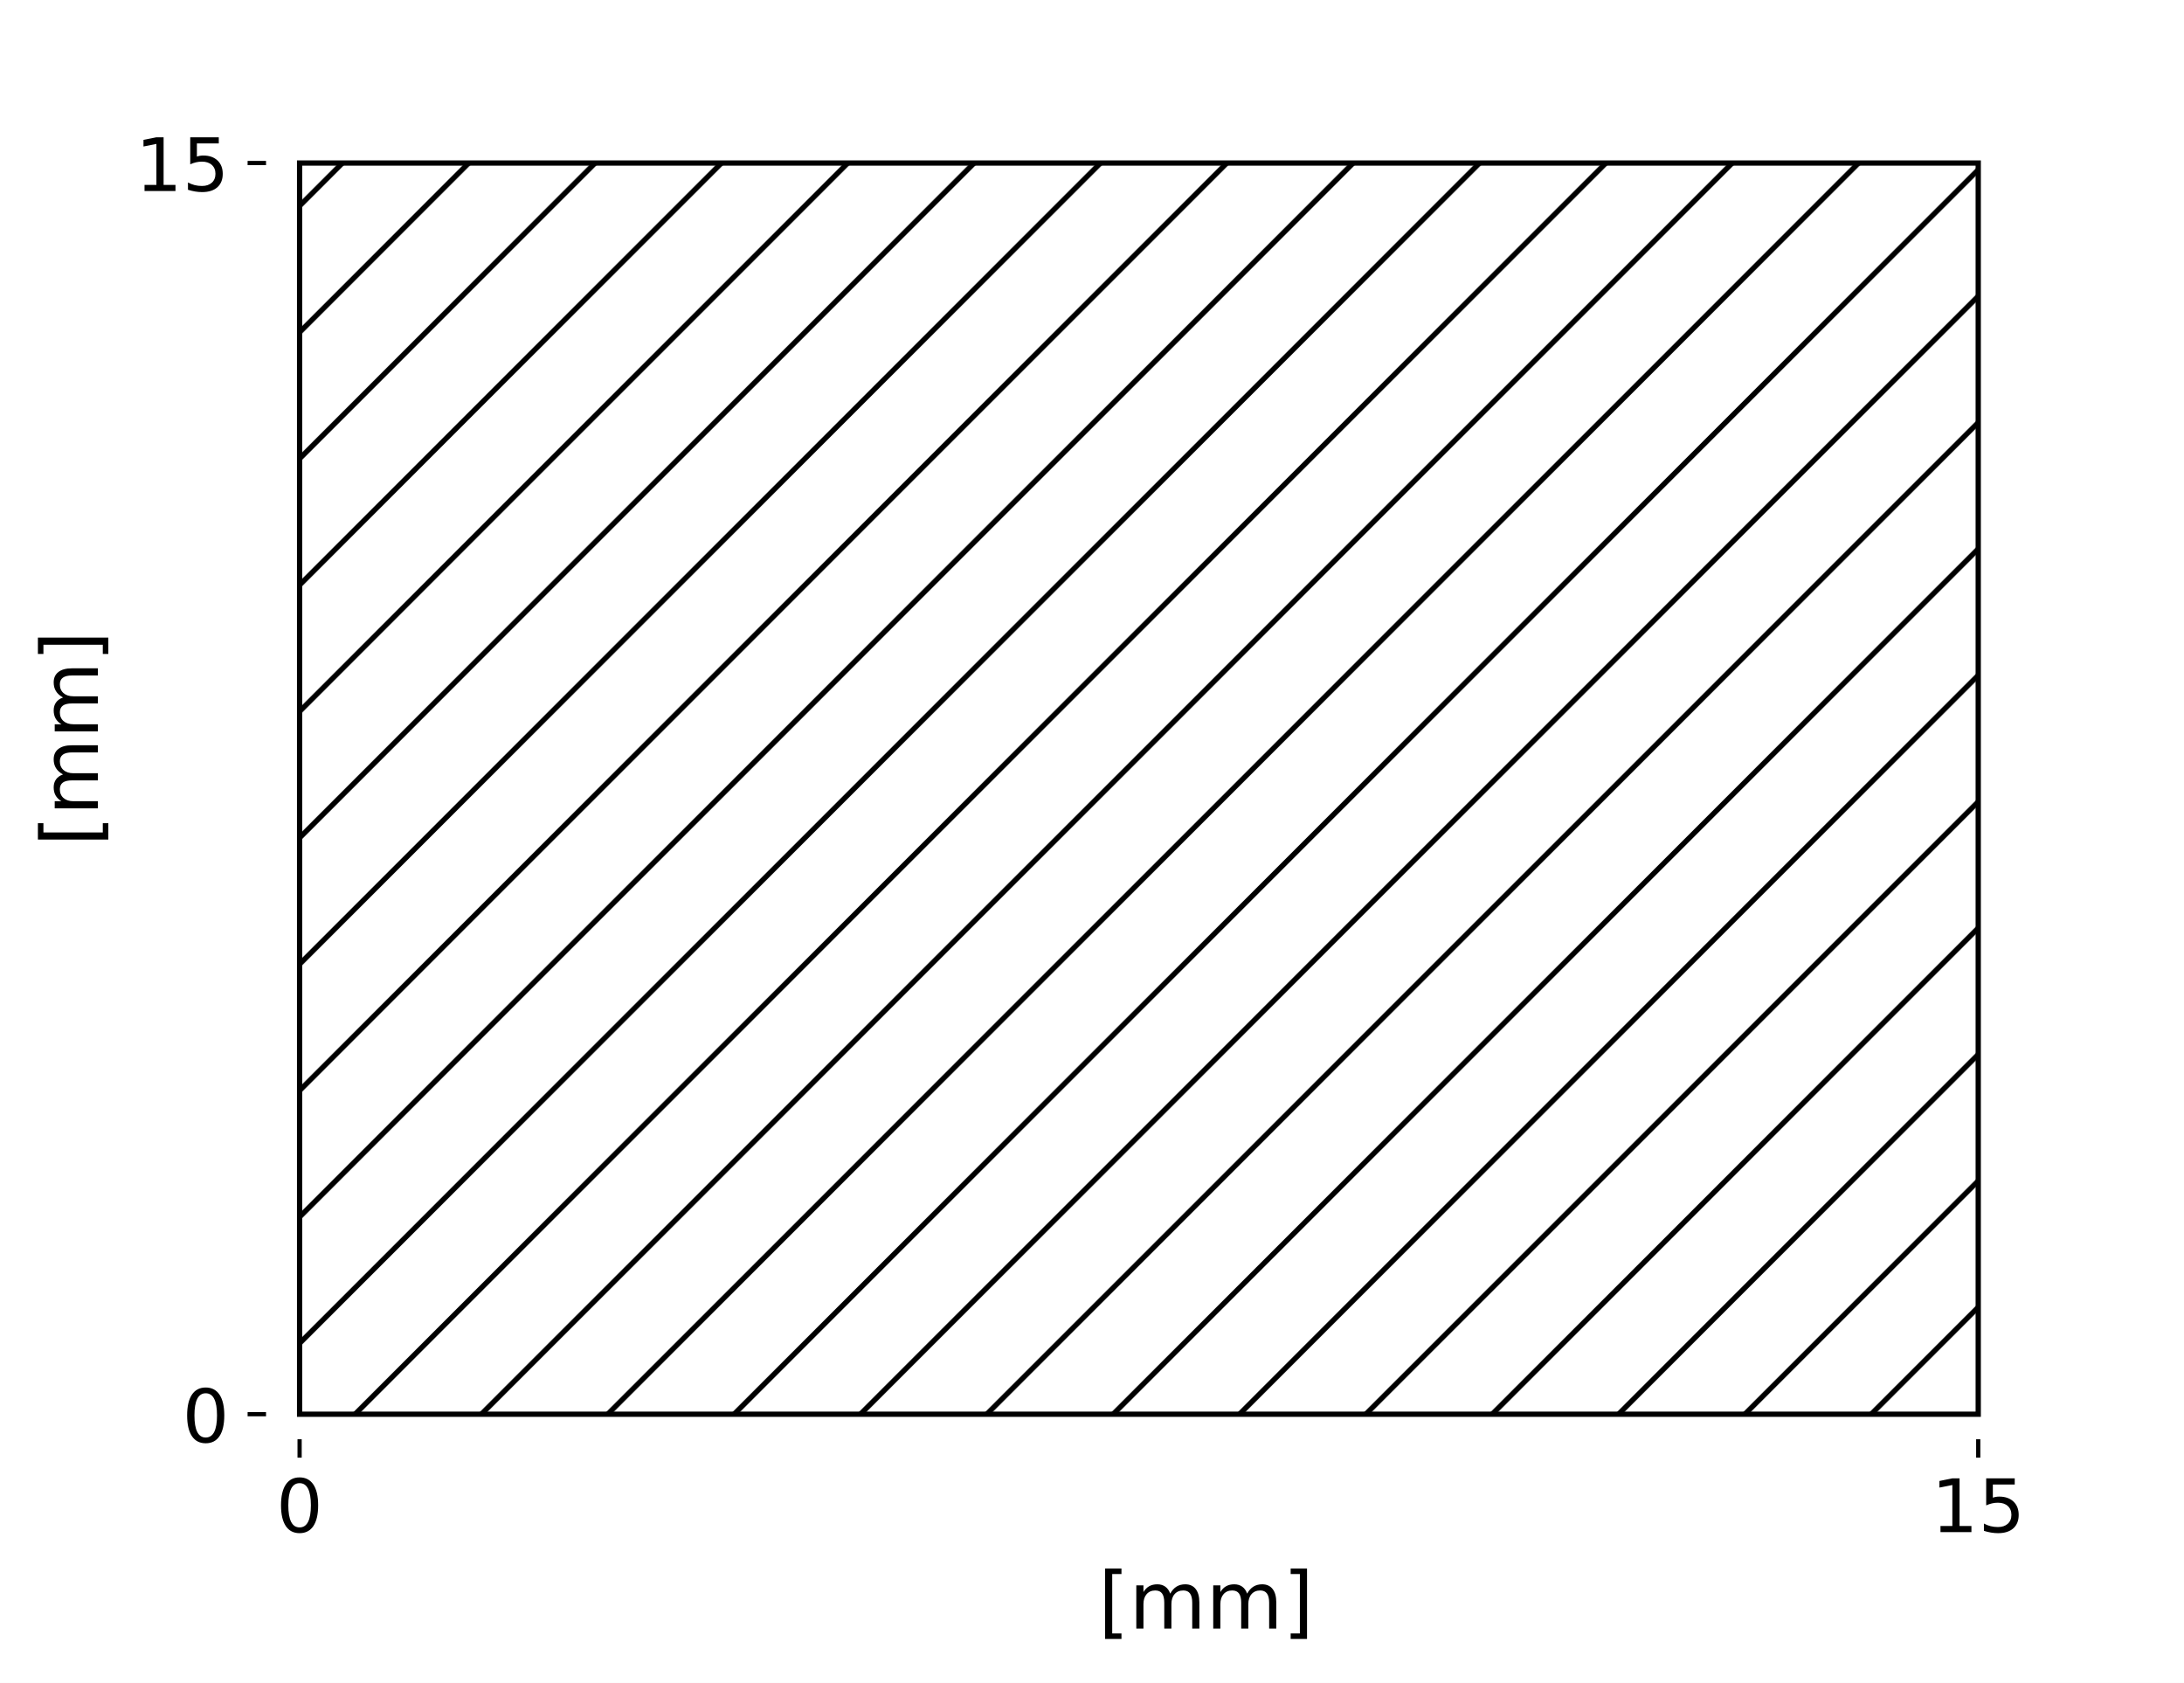
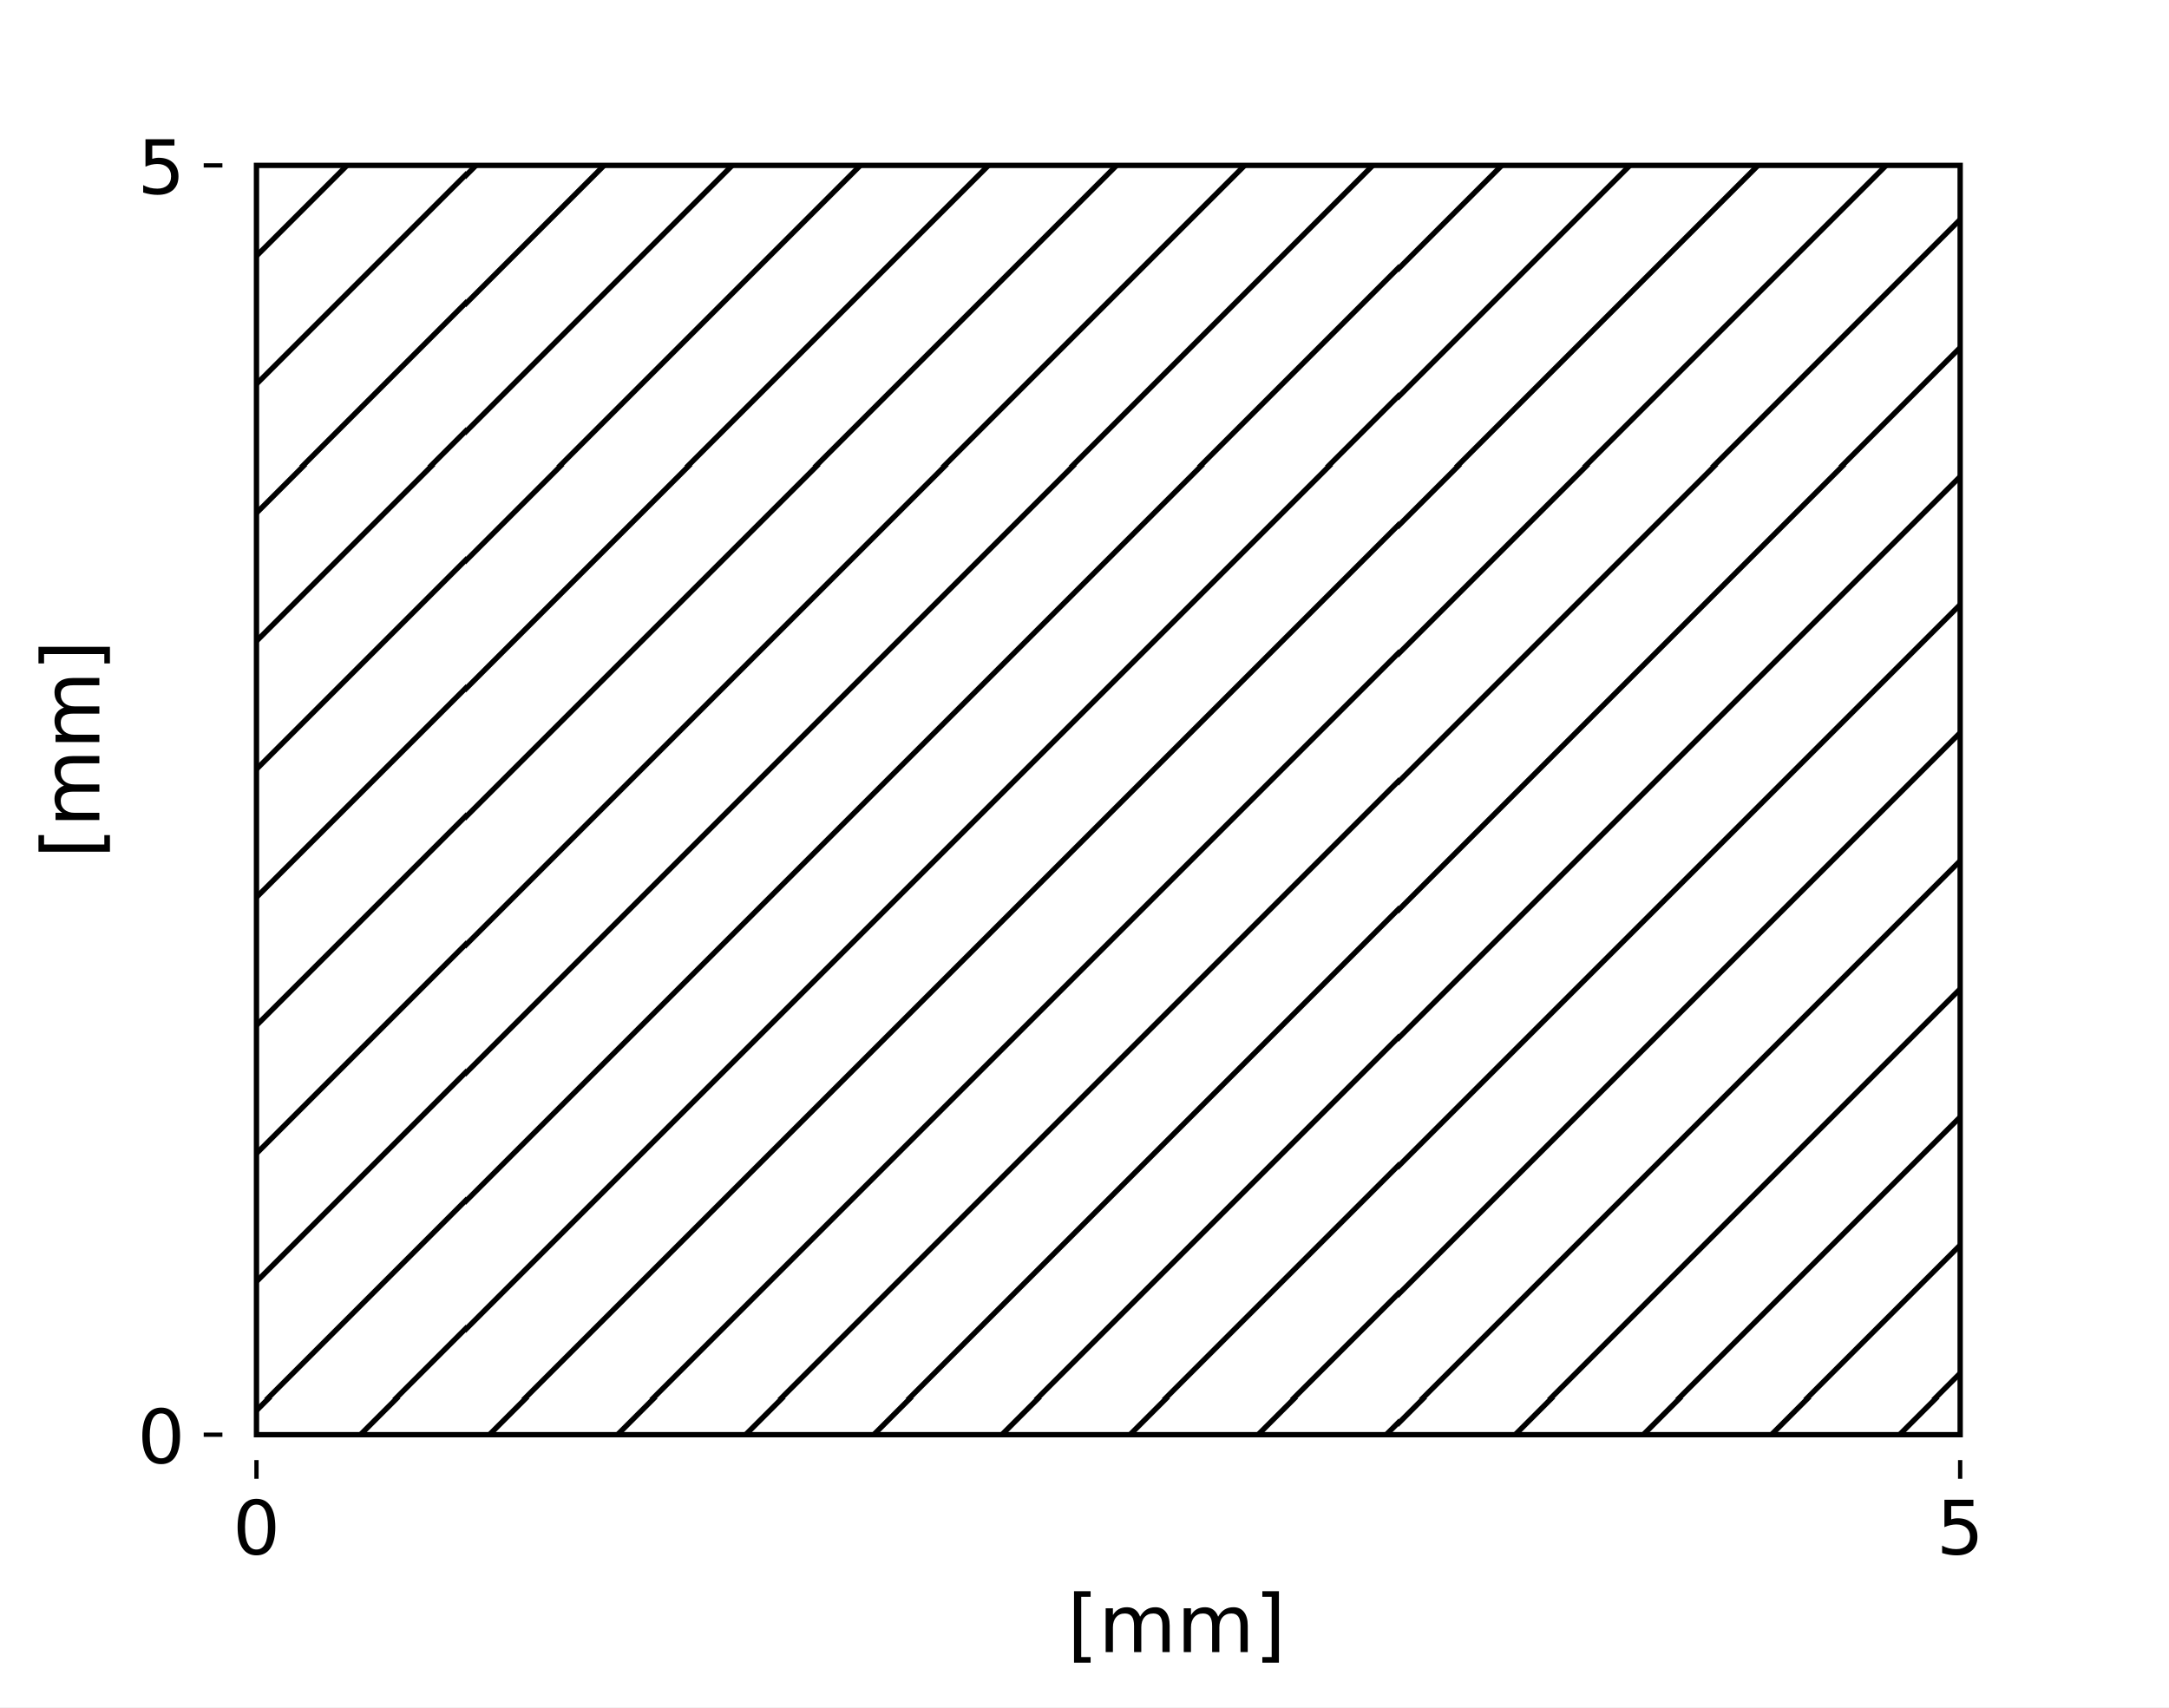
- <svg xmlns="http://www.w3.org/2000/svg" xmlns:xlink="http://www.w3.org/1999/xlink" width="414.852pt" height="319.579pt" viewBox="0 0 414.852 319.579" version="1.1">
+ <svg xmlns="http://www.w3.org/2000/svg" xmlns:xlink="http://www.w3.org/1999/xlink" width="405.945pt" height="319.579pt" viewBox="0 0 405.945 319.579" version="1.1">
  <defs>
    <style type="text/css">*{stroke-linejoin: round; stroke-linecap: butt}</style>
  </defs>
  <g id="figure_1">
    <g id="patch_1">
-       <path d="M 0 319.579  L 414.852 319.579  L 414.852 0  L 0 0  z " style="fill: #ffffff" />
+       <path d="M 0 319.579  L 405.945 319.579  L 405.945 0  L 0 0  z " style="fill: #ffffff" />
    </g>
    <g id="axes_1">
      <g id="patch_2">
-         <path d="M 50.532 273.312  L 407.652 273.312  L 407.652 7.2  L 50.532 7.2  z " style="fill: #ffffff" />
+         <path d="M 41.625 273.312  L 398.745 273.312  L 398.745 7.2  L 41.625 7.2  z " style="fill: #ffffff" />
      </g>
      <g id="patch_3">
-         <path d="M 56.909 268.56  L 375.766 268.56  L 375.766 30.96  L 56.909 30.96  z " clip-path="url(#p7411abb6a2)" style="fill: url(#ha4df1571f9); stroke: #000000; stroke-linejoin: miter" />
+         <path d="M 48.002 268.56  L 366.859 268.56  L 366.859 30.96  L 48.002 30.96  z " clip-path="url(#p9b15247005)" style="fill: url(#hdabb6c436a); stroke: #000000; stroke-linejoin: miter" />
      </g>
      <g id="matplotlib.axis_1">
        <g id="xtick_1">
          <g id="line2d_1">
            <defs>
-               <path id="m6461e23c09" d="M 0 0  L 0 3.5  " style="stroke: #000000; stroke-width: 0.8" />
+               <path id="mf6d02ad8eb" d="M 0 0  L 0 3.5  " style="stroke: #000000; stroke-width: 0.8" />
            </defs>
            <g>
-               <use xlink:href="#m6461e23c09" x="56.909" y="273.312" style="stroke: #000000; stroke-width: 0.8" />
+               <use xlink:href="#mf6d02ad8eb" x="48.002" y="273.312" style="stroke: #000000; stroke-width: 0.8" />
            </g>
          </g>
          <g id="text_1">
-             <g transform="translate(52.45558 290.9498) scale(0.14 -0.14)">
+             <g transform="translate(43.54808 290.9498) scale(0.14 -0.14)">
              <defs>
                <path id="DejaVuSans-30" d="M 2034 4250  Q 1547 4250 1301 3770  Q 1056 3291 1056 2328  Q 1056 1369 1301 889  Q 1547 409 2034 409  Q 2525 409 2770 889  Q 3016 1369 3016 2328  Q 3016 3291 2770 3770  Q 2525 4250 2034 4250  z M 2034 4750  Q 2819 4750 3233 4129  Q 3647 3509 3647 2328  Q 3647 1150 3233 529  Q 2819 -91 2034 -91  Q 1250 -91 836 529  Q 422 1150 422 2328  Q 422 3509 836 4129  Q 1250 4750 2034 4750  z " transform="scale(0.015625)" />
              </defs>
              <use xlink:href="#DejaVuSans-30" />
            </g>
          </g>
        </g>
        <g id="xtick_2">
          <g id="line2d_2">
            <g>
-               <use xlink:href="#m6461e23c09" x="375.766" y="273.312" style="stroke: #000000; stroke-width: 0.8" />
+               <use xlink:href="#mf6d02ad8eb" x="366.859" y="273.312" style="stroke: #000000; stroke-width: 0.8" />
            </g>
          </g>
          <g id="text_2">
-             <g transform="translate(366.859 290.9498) scale(0.14 -0.14)">
+             <g transform="translate(362.4052 290.9498) scale(0.14 -0.14)">
              <defs>
-                 <path id="DejaVuSans-31" d="M 794 531  L 1825 531  L 1825 4091  L 703 3866  L 703 4441  L 1819 4666  L 2450 4666  L 2450 531  L 3481 531  L 3481 0  L 794 0  L 794 531  z " transform="scale(0.015625)" />
                <path id="DejaVuSans-35" d="M 691 4666  L 3169 4666  L 3169 4134  L 1269 4134  L 1269 2991  Q 1406 3038 1543 3061  Q 1681 3084 1819 3084  Q 2600 3084 3056 2656  Q 3513 2228 3513 1497  Q 3513 744 3044 326  Q 2575 -91 1722 -91  Q 1428 -91 1123 -41  Q 819 9 494 109  L 494 744  Q 775 591 1075 516  Q 1375 441 1709 441  Q 2250 441 2565 725  Q 2881 1009 2881 1497  Q 2881 1984 2565 2268  Q 2250 2553 1709 2553  Q 1456 2553 1204 2497  Q 953 2441 691 2322  L 691 4666  z " transform="scale(0.015625)" />
              </defs>
-               <use xlink:href="#DejaVuSans-31" />
-               <use xlink:href="#DejaVuSans-35" x="63.623" />
+               <use xlink:href="#DejaVuSans-35" />
            </g>
          </g>
        </g>
        <g id="text_3">
-           <g transform="translate(208.6289 309.259) scale(0.15 -0.15)">
+           <g transform="translate(199.7214 309.259) scale(0.15 -0.15)">
            <defs>
              <path id="DejaVuSans-5b" d="M 550 4863  L 1875 4863  L 1875 4416  L 1125 4416  L 1125 -397  L 1875 -397  L 1875 -844  L 550 -844  L 550 4863  z " transform="scale(0.015625)" />
              <path id="DejaVuSans-6d" d="M 3328 2828  Q 3544 3216 3844 3400  Q 4144 3584 4550 3584  Q 5097 3584 5394 3201  Q 5691 2819 5691 2113  L 5691 0  L 5113 0  L 5113 2094  Q 5113 2597 4934 2840  Q 4756 3084 4391 3084  Q 3944 3084 3684 2787  Q 3425 2491 3425 1978  L 3425 0  L 2847 0  L 2847 2094  Q 2847 2600 2669 2842  Q 2491 3084 2119 3084  Q 1678 3084 1418 2786  Q 1159 2488 1159 1978  L 1159 0  L 581 0  L 581 3500  L 1159 3500  L 1159 2956  Q 1356 3278 1631 3431  Q 1906 3584 2284 3584  Q 2666 3584 2933 3390  Q 3200 3197 3328 2828  z " transform="scale(0.015625)" />
              <path id="DejaVuSans-5d" d="M 1947 4863  L 1947 -844  L 622 -844  L 622 -397  L 1369 -397  L 1369 4416  L 622 4416  L 622 4863  L 1947 4863  z " transform="scale(0.015625)" />
            </defs>
            <use xlink:href="#DejaVuSans-5b" />
            <use xlink:href="#DejaVuSans-6d" x="39.014" />
            <use xlink:href="#DejaVuSans-6d" x="136.426" />
            <use xlink:href="#DejaVuSans-5d" x="233.838" />
          </g>
        </g>
      </g>
      <g id="matplotlib.axis_2">
        <g id="ytick_1">
          <g id="line2d_3">
            <defs>
-               <path id="m06b6e57236" d="M 0 0  L -3.5 0  " style="stroke: #000000; stroke-width: 0.8" />
+               <path id="m61d49be74f" d="M 0 0  L -3.5 0  " style="stroke: #000000; stroke-width: 0.8" />
            </defs>
            <g>
-               <use xlink:href="#m06b6e57236" x="50.532" y="268.56" style="stroke: #000000; stroke-width: 0.8" />
+               <use xlink:href="#m61d49be74f" x="41.625" y="268.56" style="stroke: #000000; stroke-width: 0.8" />
            </g>
          </g>
          <g id="text_4">
-             <g transform="translate(34.62469 273.8789) scale(0.14 -0.14)">
+             <g transform="translate(25.71719 273.8789) scale(0.14 -0.14)">
              <use xlink:href="#DejaVuSans-30" />
            </g>
          </g>
        </g>
        <g id="ytick_2">
          <g id="line2d_4">
            <g>
-               <use xlink:href="#m06b6e57236" x="50.532" y="30.96" style="stroke: #000000; stroke-width: 0.8" />
+               <use xlink:href="#m61d49be74f" x="41.625" y="30.96" style="stroke: #000000; stroke-width: 0.8" />
            </g>
          </g>
          <g id="text_5">
            <g transform="translate(25.71719 36.27891) scale(0.14 -0.14)">
-               <use xlink:href="#DejaVuSans-31" />
-               <use xlink:href="#DejaVuSans-35" x="63.623" />
+               <use xlink:href="#DejaVuSans-35" />
            </g>
          </g>
        </g>
        <g id="text_6">
          <g transform="translate(18.59766 160.7193) rotate(-90) scale(0.15 -0.15)">
            <use xlink:href="#DejaVuSans-5b" />
            <use xlink:href="#DejaVuSans-6d" x="39.014" />
            <use xlink:href="#DejaVuSans-6d" x="136.426" />
            <use xlink:href="#DejaVuSans-5d" x="233.838" />
          </g>
        </g>
      </g>
    </g>
  </g>
  <defs>
-     <clipPath id="p7411abb6a2">
-       <rect x="50.532" y="7.2" width="357.12" height="266.112" />
+     <clipPath id="p9b15247005">
+       <rect x="41.625" y="7.2" width="357.12" height="266.112" />
    </clipPath>
  </defs>
  <defs>
-     <pattern id="ha4df1571f9" patternUnits="userSpaceOnUse" x="0" y="0" width="72" height="72">
+     <pattern id="hdabb6c436a" patternUnits="userSpaceOnUse" x="0" y="0" width="72" height="72">
      <rect x="0" y="0" width="73" height="73" fill="none" />
      <path d="M -36 36  L 36 -36  M -24 48  L 48 -24  M -12 60  L 60 -12  M 0 72  L 72 0  M 12 84  L 84 12  M 24 96  L 96 24  M 36 108  L 108 36  " style="fill: #000000; stroke: #000000; stroke-width: 1.0; stroke-linecap: butt; stroke-linejoin: miter" />
    </pattern>
  </defs>
</svg>
